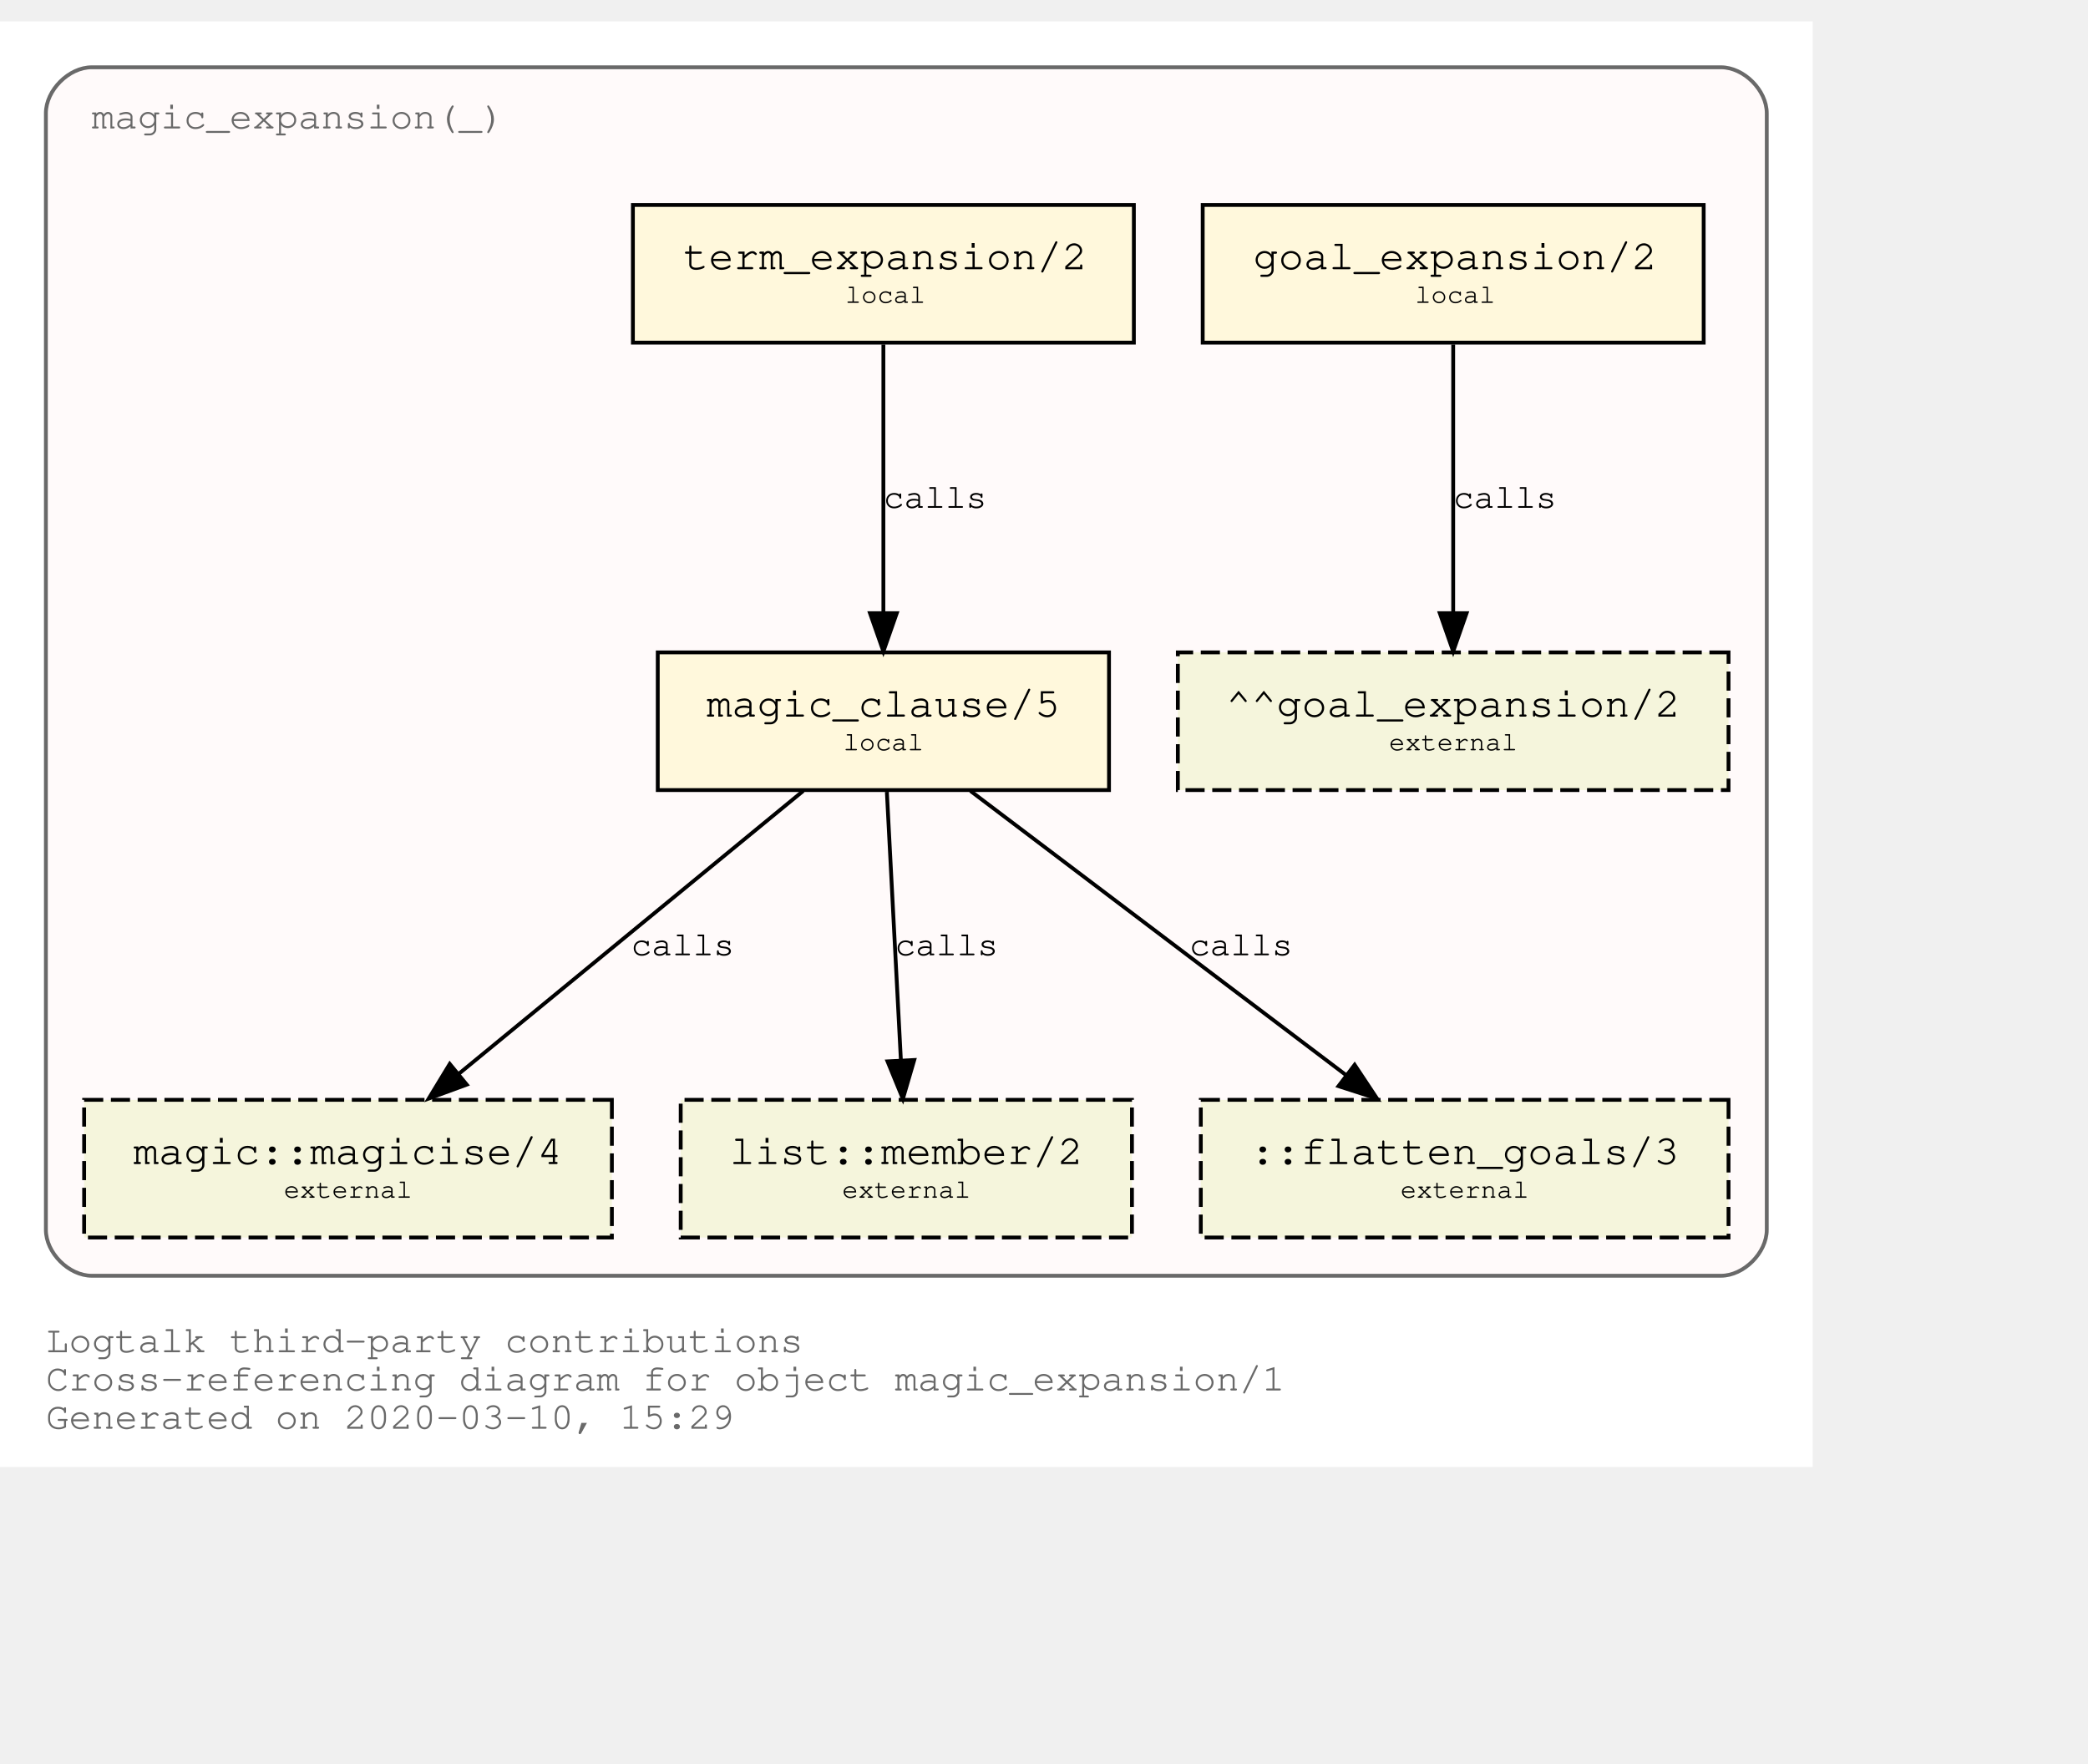
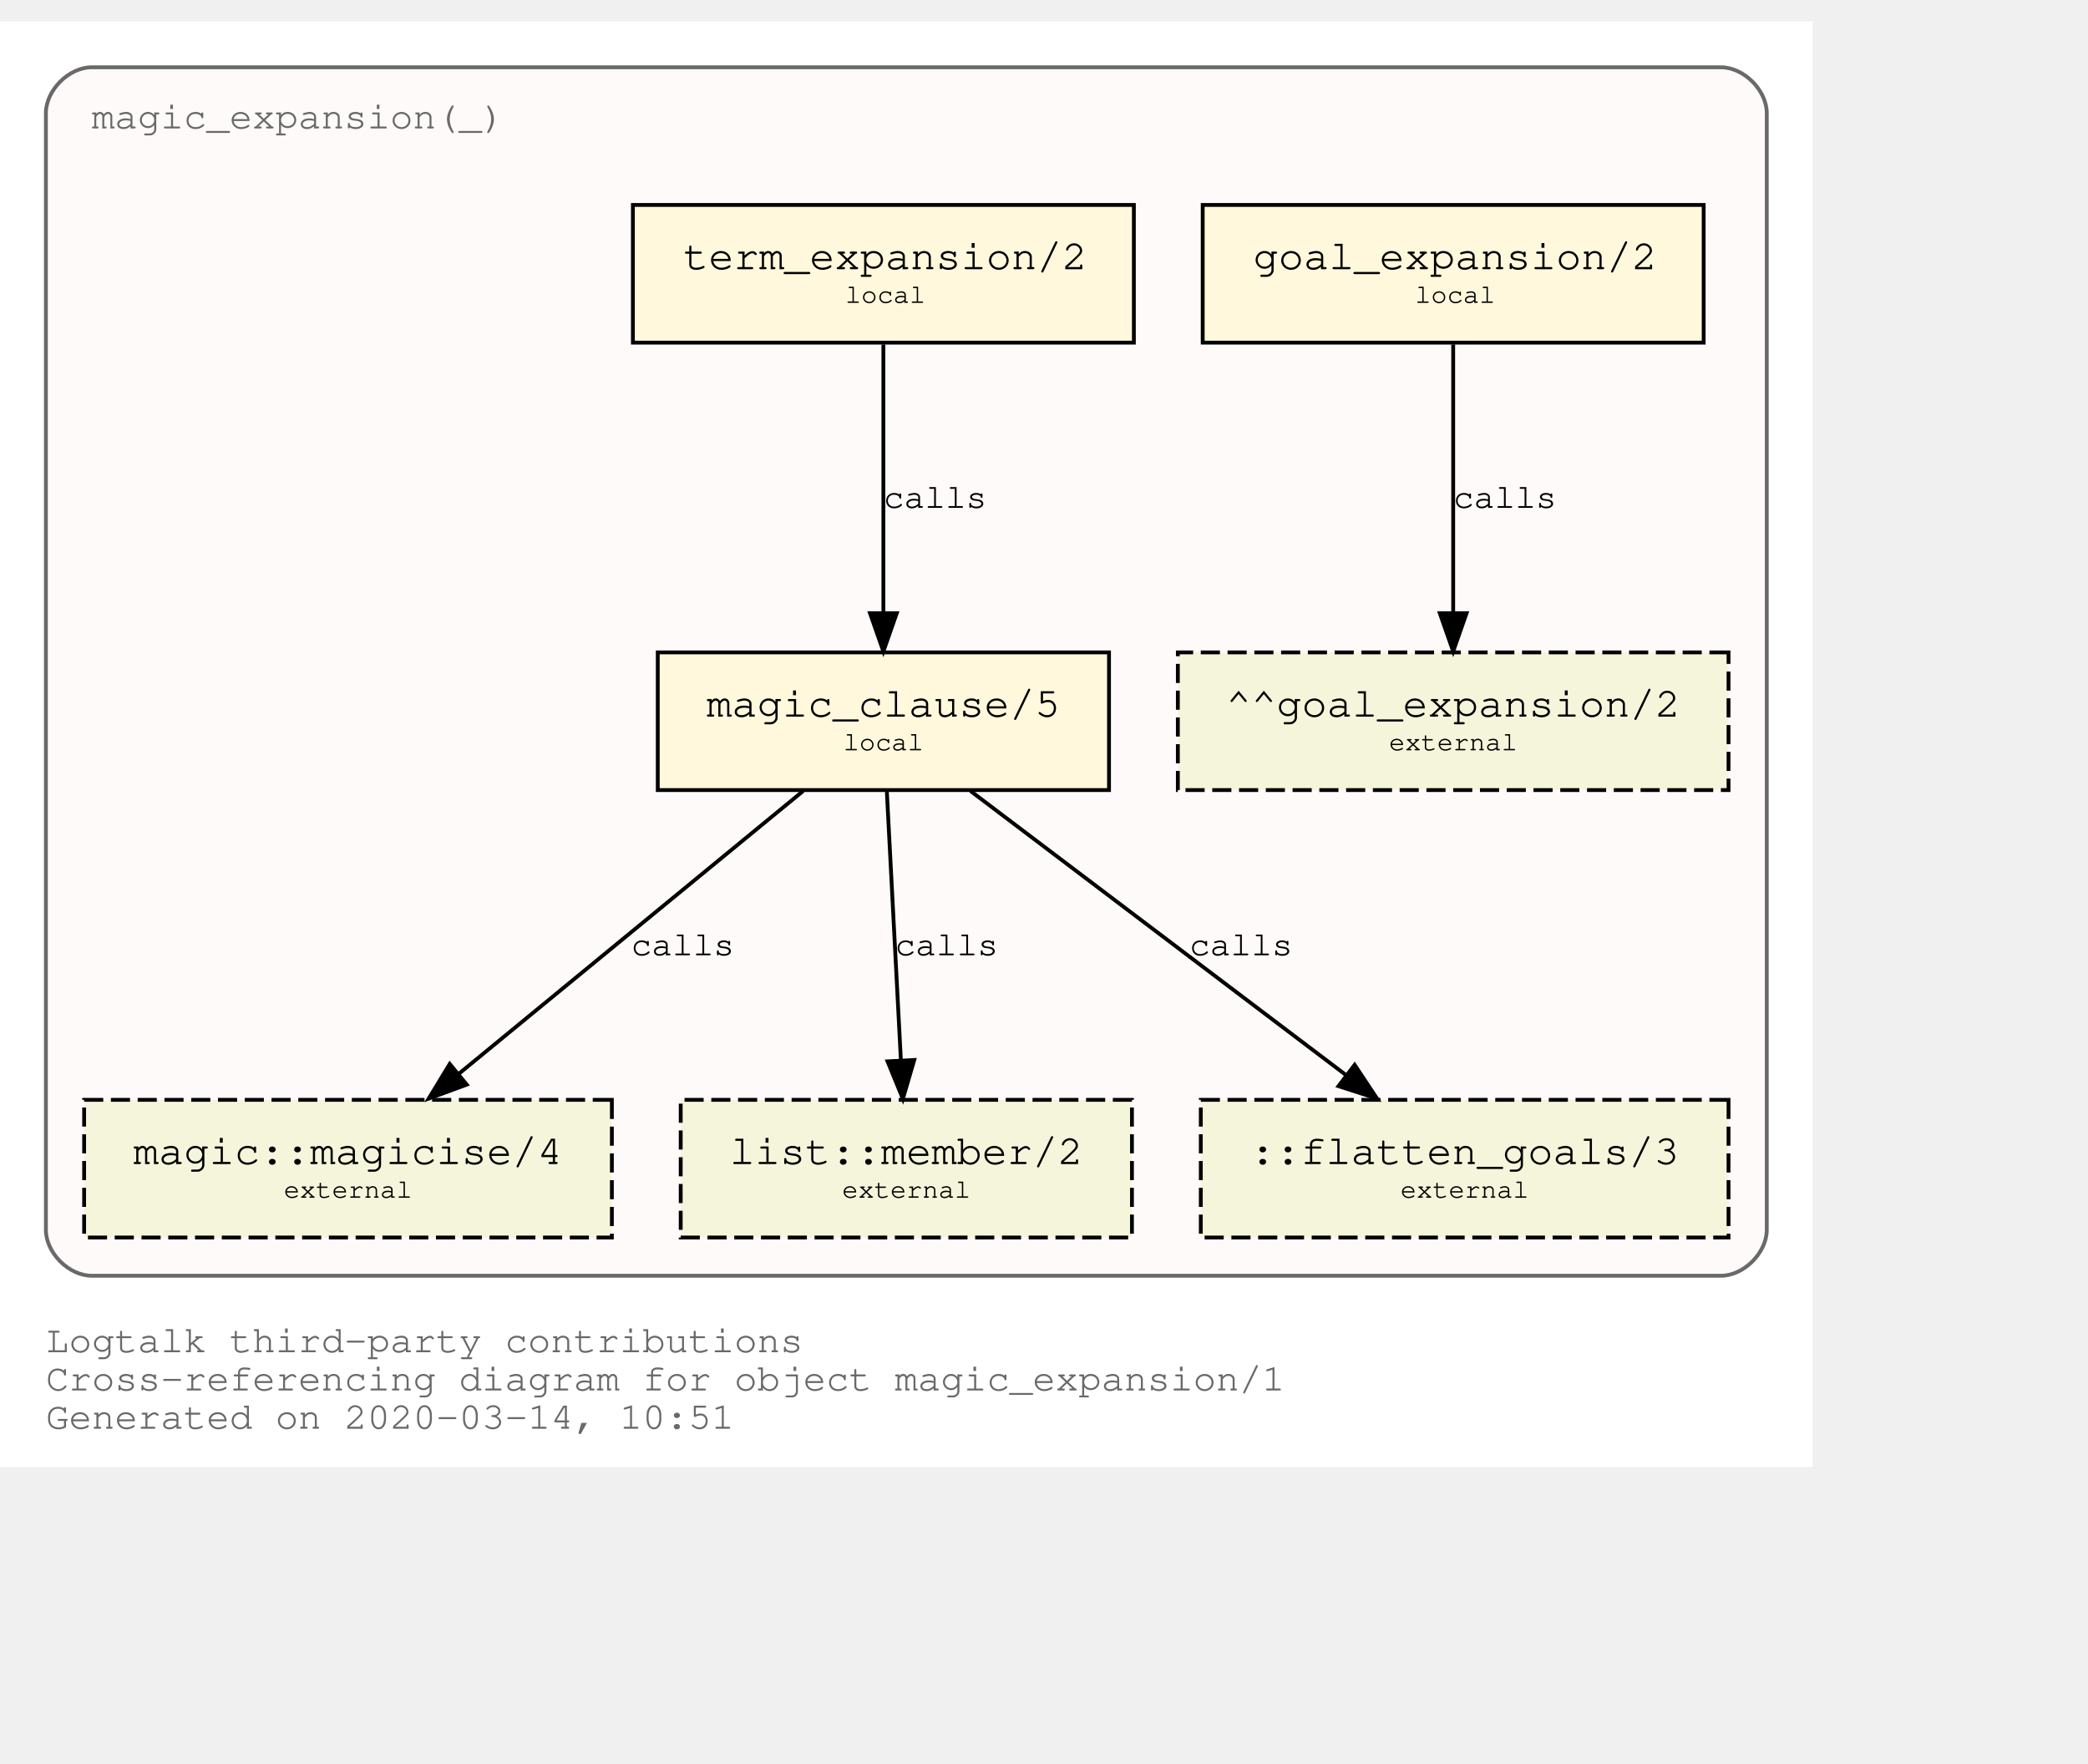
<svg xmlns="http://www.w3.org/2000/svg" xmlns:xlink="http://www.w3.org/1999/xlink" width="618pt" height="522pt" viewBox="72.00 72.00 546.00 450.00">
  <g id="graph0" class="graph" transform="scale(1 1) rotate(0) translate(76 446)">
    <polygon fill="white" stroke="transparent" points="-4,4 -4,-374 470,-374 470,4 -4,4" />
    <text text-anchor="start" x="8" y="-26" font-family="Courier,monospace" font-size="10.00" fill="dimgray">Logtalk third-party contributions</text>
    <text text-anchor="start" x="8" y="-16" font-family="Courier,monospace" font-size="10.00" fill="dimgray">Cross-referencing diagram for object magic_expansion/1</text>
-     <text text-anchor="start" x="8" y="-6" font-family="Courier,monospace" font-size="10.00" fill="dimgray">Generated on 2020-03-10, 15:29</text>
+     <text text-anchor="start" x="8" y="-6" font-family="Courier,monospace" font-size="10.00" fill="dimgray">Generated on 2020-03-14, 10:51</text>
    <g id="clust1" class="cluster">
      <g id="a_clust1">
        <a xlink:title="magic_expansion(_)">
          <path fill="snow" stroke="dimgray" d="M20,-46C20,-46 446,-46 446,-46 452,-46 458,-52 458,-58 458,-58 458,-350 458,-350 458,-356 452,-362 446,-362 446,-362 20,-362 20,-362 14,-362 8,-356 8,-350 8,-350 8,-58 8,-58 8,-52 14,-46 20,-46" />
          <g id="a_clust1_0">
-             <a xlink:href="https://github.com/LogtalkDotOrg/logtalk3/tree/ede367c6d4df90fd3a5361d731ff2eb0fd2f63da/contributions/verdi_neruda/magic_expansion.lgt" xlink:title="https://github.com/LogtalkDotOrg/logtalk3/tree/ede367c6d4df90fd3a5361d731ff2eb0fd2f63da/contributions/verdi_neruda/magic_expansion.lgt">
+             <a xlink:href="https://github.com/LogtalkDotOrg/logtalk3/tree/edc07e72a7ce6715ee955a81f38a8f8943f3025b/contributions/verdi_neruda/magic_expansion.lgt" xlink:title="https://github.com/LogtalkDotOrg/logtalk3/tree/edc07e72a7ce6715ee955a81f38a8f8943f3025b/contributions/verdi_neruda/magic_expansion.lgt">
              <text text-anchor="start" x="19.99" y="-346" font-family="Courier,monospace" font-size="10.00" fill="dimgray">magic_expansion(_)</text>
            </a>
          </g>
        </a>
      </g>
    </g>
    <g id="node1" class="node">
      <g id="a_node1">
-         <a xlink:href="https://github.com/LogtalkDotOrg/logtalk3/tree/ede367c6d4df90fd3a5361d731ff2eb0fd2f63da/contributions/verdi_neruda/magic_expansion.lgt#L17" xlink:title="https://github.com/LogtalkDotOrg/logtalk3/tree/ede367c6d4df90fd3a5361d731ff2eb0fd2f63da/contributions/verdi_neruda/magic_expansion.lgt#L17">
+         <a xlink:href="https://github.com/LogtalkDotOrg/logtalk3/tree/edc07e72a7ce6715ee955a81f38a8f8943f3025b/contributions/verdi_neruda/magic_expansion.lgt#L17" xlink:title="https://github.com/LogtalkDotOrg/logtalk3/tree/edc07e72a7ce6715ee955a81f38a8f8943f3025b/contributions/verdi_neruda/magic_expansion.lgt#L17">
          <polygon fill="cornsilk" stroke="black" points="441.5,-326 310.5,-326 310.5,-290 441.5,-290 441.5,-326" />
          <text text-anchor="start" x="318.8" y="-309.8" font-family="Courier,monospace" font-size="9.00"> </text>
          <text text-anchor="start" x="323.69" y="-309.2" font-family="Courier,monospace" font-size="11.00">goal_expansion/2</text>
          <text text-anchor="start" x="428.8" y="-309.8" font-family="Courier,monospace" font-size="9.00"> </text>
          <text text-anchor="start" x="318.8" y="-299.8" font-family="Courier,monospace" font-size="9.00"> </text>
          <text text-anchor="start" x="366" y="-300.4" font-family="Courier,monospace" font-size="7.00">local</text>
          <text text-anchor="start" x="428.8" y="-299.8" font-family="Courier,monospace" font-size="9.00"> </text>
        </a>
      </g>
    </g>
    <g id="node7" class="node">
      <polygon fill="beige" stroke="black" stroke-dasharray="5,2" points="448,-209 304,-209 304,-173 448,-173 448,-209" />
      <text text-anchor="start" x="311.8" y="-192.8" font-family="Courier,monospace" font-size="9.00"> </text>
      <text text-anchor="start" x="316.59" y="-192.2" font-family="Courier,monospace" font-size="11.00">^^goal_expansion/2</text>
      <text text-anchor="start" x="434.8" y="-192.8" font-family="Courier,monospace" font-size="9.00"> </text>
      <text text-anchor="start" x="311.8" y="-182.8" font-family="Courier,monospace" font-size="9.00"> </text>
      <text text-anchor="start" x="359.2" y="-183.4" font-family="Courier,monospace" font-size="7.00">external</text>
      <text text-anchor="start" x="434.8" y="-182.8" font-family="Courier,monospace" font-size="9.00"> </text>
    </g>
    <g id="edge3" class="edge">
      <g id="a_edge3">
-         <a xlink:href="https://github.com/LogtalkDotOrg/logtalk3/tree/ede367c6d4df90fd3a5361d731ff2eb0fd2f63da/contributions/verdi_neruda/magic_expansion.lgt#L17" xlink:title="calls">
+         <a xlink:href="https://github.com/LogtalkDotOrg/logtalk3/tree/edc07e72a7ce6715ee955a81f38a8f8943f3025b/contributions/verdi_neruda/magic_expansion.lgt#L17" xlink:title="calls">
          <path fill="none" stroke="black" d="M376,-289.53C376,-270.94 376,-241.24 376,-219.5" />
          <polygon fill="black" stroke="black" points="379.5,-219.25 376,-209.25 372.5,-219.25 379.5,-219.25" />
        </a>
      </g>
      <g id="a_edge3-label">
-         <a xlink:href="https://github.com/LogtalkDotOrg/logtalk3/tree/ede367c6d4df90fd3a5361d731ff2eb0fd2f63da/contributions/verdi_neruda/magic_expansion.lgt#L17" xlink:title="https://github.com/LogtalkDotOrg/logtalk3/tree/ede367c6d4df90fd3a5361d731ff2eb0fd2f63da/contributions/verdi_neruda/magic_expansion.lgt#L17">
+         <a xlink:href="https://github.com/LogtalkDotOrg/logtalk3/tree/edc07e72a7ce6715ee955a81f38a8f8943f3025b/contributions/verdi_neruda/magic_expansion.lgt#L17" xlink:title="https://github.com/LogtalkDotOrg/logtalk3/tree/edc07e72a7ce6715ee955a81f38a8f8943f3025b/contributions/verdi_neruda/magic_expansion.lgt#L17">
          <text text-anchor="start" x="376" y="-246.8" font-family="Courier,monospace" font-size="9.00">calls</text>
        </a>
      </g>
    </g>
    <g id="node2" class="node">
      <g id="a_node2">
-         <a xlink:href="https://github.com/LogtalkDotOrg/logtalk3/tree/ede367c6d4df90fd3a5361d731ff2eb0fd2f63da/contributions/verdi_neruda/magic_expansion.lgt#L20" xlink:title="https://github.com/LogtalkDotOrg/logtalk3/tree/ede367c6d4df90fd3a5361d731ff2eb0fd2f63da/contributions/verdi_neruda/magic_expansion.lgt#L20">
+         <a xlink:href="https://github.com/LogtalkDotOrg/logtalk3/tree/edc07e72a7ce6715ee955a81f38a8f8943f3025b/contributions/verdi_neruda/magic_expansion.lgt#L20" xlink:title="https://github.com/LogtalkDotOrg/logtalk3/tree/edc07e72a7ce6715ee955a81f38a8f8943f3025b/contributions/verdi_neruda/magic_expansion.lgt#L20">
          <polygon fill="cornsilk" stroke="black" points="292.5,-326 161.5,-326 161.5,-290 292.5,-290 292.5,-326" />
          <text text-anchor="start" x="169.8" y="-309.8" font-family="Courier,monospace" font-size="9.00"> </text>
          <text text-anchor="start" x="174.69" y="-309.2" font-family="Courier,monospace" font-size="11.00">term_expansion/2</text>
          <text text-anchor="start" x="279.8" y="-309.8" font-family="Courier,monospace" font-size="9.00"> </text>
          <text text-anchor="start" x="169.8" y="-299.8" font-family="Courier,monospace" font-size="9.00"> </text>
          <text text-anchor="start" x="217" y="-300.4" font-family="Courier,monospace" font-size="7.00">local</text>
          <text text-anchor="start" x="279.8" y="-299.8" font-family="Courier,monospace" font-size="9.00"> </text>
        </a>
      </g>
    </g>
    <g id="node3" class="node">
      <g id="a_node3">
-         <a xlink:href="https://github.com/LogtalkDotOrg/logtalk3/tree/ede367c6d4df90fd3a5361d731ff2eb0fd2f63da/contributions/verdi_neruda/magic_expansion.lgt#L27" xlink:title="https://github.com/LogtalkDotOrg/logtalk3/tree/ede367c6d4df90fd3a5361d731ff2eb0fd2f63da/contributions/verdi_neruda/magic_expansion.lgt#L27">
+         <a xlink:href="https://github.com/LogtalkDotOrg/logtalk3/tree/edc07e72a7ce6715ee955a81f38a8f8943f3025b/contributions/verdi_neruda/magic_expansion.lgt#L27" xlink:title="https://github.com/LogtalkDotOrg/logtalk3/tree/edc07e72a7ce6715ee955a81f38a8f8943f3025b/contributions/verdi_neruda/magic_expansion.lgt#L27">
          <polygon fill="cornsilk" stroke="black" points="286,-209 168,-209 168,-173 286,-173 286,-209" />
          <text text-anchor="start" x="175.8" y="-192.8" font-family="Courier,monospace" font-size="9.00"> </text>
          <text text-anchor="start" x="180.79" y="-192.2" font-family="Courier,monospace" font-size="11.00">magic_clause/5</text>
          <text text-anchor="start" x="272.8" y="-192.8" font-family="Courier,monospace" font-size="9.00"> </text>
          <text text-anchor="start" x="175.8" y="-182.8" font-family="Courier,monospace" font-size="9.00"> </text>
          <text text-anchor="start" x="216.5" y="-183.4" font-family="Courier,monospace" font-size="7.00">local</text>
          <text text-anchor="start" x="272.8" y="-182.8" font-family="Courier,monospace" font-size="9.00"> </text>
        </a>
      </g>
    </g>
    <g id="edge1" class="edge">
      <g id="a_edge1">
-         <a xlink:href="https://github.com/LogtalkDotOrg/logtalk3/tree/ede367c6d4df90fd3a5361d731ff2eb0fd2f63da/contributions/verdi_neruda/magic_expansion.lgt#L20" xlink:title="calls">
+         <a xlink:href="https://github.com/LogtalkDotOrg/logtalk3/tree/edc07e72a7ce6715ee955a81f38a8f8943f3025b/contributions/verdi_neruda/magic_expansion.lgt#L20" xlink:title="calls">
          <path fill="none" stroke="black" d="M227,-289.53C227,-270.94 227,-241.24 227,-219.5" />
          <polygon fill="black" stroke="black" points="230.5,-219.25 227,-209.25 223.5,-219.25 230.5,-219.25" />
        </a>
      </g>
      <g id="a_edge1-label">
-         <a xlink:href="https://github.com/LogtalkDotOrg/logtalk3/tree/ede367c6d4df90fd3a5361d731ff2eb0fd2f63da/contributions/verdi_neruda/magic_expansion.lgt#L20" xlink:title="https://github.com/LogtalkDotOrg/logtalk3/tree/ede367c6d4df90fd3a5361d731ff2eb0fd2f63da/contributions/verdi_neruda/magic_expansion.lgt#L20">
+         <a xlink:href="https://github.com/LogtalkDotOrg/logtalk3/tree/edc07e72a7ce6715ee955a81f38a8f8943f3025b/contributions/verdi_neruda/magic_expansion.lgt#L20" xlink:title="https://github.com/LogtalkDotOrg/logtalk3/tree/edc07e72a7ce6715ee955a81f38a8f8943f3025b/contributions/verdi_neruda/magic_expansion.lgt#L20">
          <text text-anchor="start" x="227" y="-246.8" font-family="Courier,monospace" font-size="9.00">calls</text>
        </a>
      </g>
    </g>
    <g id="node4" class="node">
      <g id="a_node4">
        <a xlink:href="https://logtalk.org/library/magic_0.html#magicise/4" xlink:title="https://logtalk.org/library/magic_0.html#magicise/4">
          <polygon fill="beige" stroke="black" stroke-dasharray="5,2" points="156,-92 18,-92 18,-56 156,-56 156,-92" />
          <text text-anchor="start" x="25.8" y="-75.8" font-family="Courier,monospace" font-size="9.00"> </text>
          <text text-anchor="start" x="30.89" y="-75.2" font-family="Courier,monospace" font-size="11.00">magic::magicise/4</text>
          <text text-anchor="start" x="142.8" y="-75.8" font-family="Courier,monospace" font-size="9.00"> </text>
          <text text-anchor="start" x="25.8" y="-65.8" font-family="Courier,monospace" font-size="9.00"> </text>
          <text text-anchor="start" x="70.2" y="-66.4" font-family="Courier,monospace" font-size="7.00">external</text>
          <text text-anchor="start" x="142.8" y="-65.8" font-family="Courier,monospace" font-size="9.00"> </text>
        </a>
      </g>
    </g>
    <g id="edge4" class="edge">
      <g id="a_edge4">
-         <a xlink:href="https://github.com/LogtalkDotOrg/logtalk3/tree/ede367c6d4df90fd3a5361d731ff2eb0fd2f63da/contributions/verdi_neruda/magic_expansion.lgt#L27" xlink:title="calls">
+         <a xlink:href="https://github.com/LogtalkDotOrg/logtalk3/tree/edc07e72a7ce6715ee955a81f38a8f8943f3025b/contributions/verdi_neruda/magic_expansion.lgt#L27" xlink:title="calls">
          <path fill="none" stroke="black" d="M206.04,-172.78C182.12,-153.14 142.85,-120.88 116,-98.83" />
          <polygon fill="black" stroke="black" points="118.05,-95.98 108.1,-92.33 113.61,-101.39 118.05,-95.98" />
        </a>
      </g>
      <g id="a_edge4-label">
-         <a xlink:href="https://github.com/LogtalkDotOrg/logtalk3/tree/ede367c6d4df90fd3a5361d731ff2eb0fd2f63da/contributions/verdi_neruda/magic_expansion.lgt#L27" xlink:title="https://github.com/LogtalkDotOrg/logtalk3/tree/ede367c6d4df90fd3a5361d731ff2eb0fd2f63da/contributions/verdi_neruda/magic_expansion.lgt#L27">
+         <a xlink:href="https://github.com/LogtalkDotOrg/logtalk3/tree/edc07e72a7ce6715ee955a81f38a8f8943f3025b/contributions/verdi_neruda/magic_expansion.lgt#L27" xlink:title="https://github.com/LogtalkDotOrg/logtalk3/tree/edc07e72a7ce6715ee955a81f38a8f8943f3025b/contributions/verdi_neruda/magic_expansion.lgt#L27">
          <text text-anchor="start" x="161" y="-129.8" font-family="Courier,monospace" font-size="9.00">calls</text>
        </a>
      </g>
    </g>
    <g id="node5" class="node">
      <g id="a_node5">
        <a xlink:href="https://logtalk.org/library/listp_0.html#member/2" xlink:title="https://logtalk.org/library/listp_0.html#member/2">
          <polygon fill="beige" stroke="black" stroke-dasharray="5,2" points="292,-92 174,-92 174,-56 292,-56 292,-92" />
          <text text-anchor="start" x="181.8" y="-75.8" font-family="Courier,monospace" font-size="9.00"> </text>
          <text text-anchor="start" x="186.79" y="-75.2" font-family="Courier,monospace" font-size="11.00">list::member/2</text>
          <text text-anchor="start" x="278.8" y="-75.8" font-family="Courier,monospace" font-size="9.00"> </text>
          <text text-anchor="start" x="181.8" y="-65.8" font-family="Courier,monospace" font-size="9.00"> </text>
          <text text-anchor="start" x="216.2" y="-66.4" font-family="Courier,monospace" font-size="7.00">external</text>
          <text text-anchor="start" x="278.8" y="-65.8" font-family="Courier,monospace" font-size="9.00"> </text>
        </a>
      </g>
    </g>
    <g id="edge5" class="edge">
      <g id="a_edge5">
-         <a xlink:href="https://github.com/LogtalkDotOrg/logtalk3/tree/ede367c6d4df90fd3a5361d731ff2eb0fd2f63da/contributions/verdi_neruda/magic_expansion.lgt#L27" xlink:title="calls">
+         <a xlink:href="https://github.com/LogtalkDotOrg/logtalk3/tree/edc07e72a7ce6715ee955a81f38a8f8943f3025b/contributions/verdi_neruda/magic_expansion.lgt#L27" xlink:title="calls">
          <path fill="none" stroke="black" d="M227.91,-172.53C228.88,-153.94 230.43,-124.24 231.57,-102.5" />
          <polygon fill="black" stroke="black" points="235.07,-102.42 232.1,-92.25 228.08,-102.06 235.07,-102.42" />
        </a>
      </g>
      <g id="a_edge5-label">
-         <a xlink:href="https://github.com/LogtalkDotOrg/logtalk3/tree/ede367c6d4df90fd3a5361d731ff2eb0fd2f63da/contributions/verdi_neruda/magic_expansion.lgt#L27" xlink:title="https://github.com/LogtalkDotOrg/logtalk3/tree/ede367c6d4df90fd3a5361d731ff2eb0fd2f63da/contributions/verdi_neruda/magic_expansion.lgt#L27">
+         <a xlink:href="https://github.com/LogtalkDotOrg/logtalk3/tree/edc07e72a7ce6715ee955a81f38a8f8943f3025b/contributions/verdi_neruda/magic_expansion.lgt#L27" xlink:title="https://github.com/LogtalkDotOrg/logtalk3/tree/edc07e72a7ce6715ee955a81f38a8f8943f3025b/contributions/verdi_neruda/magic_expansion.lgt#L27">
          <text text-anchor="start" x="230" y="-129.8" font-family="Courier,monospace" font-size="9.00">calls</text>
        </a>
      </g>
    </g>
    <g id="node6" class="node">
      <polygon fill="beige" stroke="black" stroke-dasharray="5,2" points="448,-92 310,-92 310,-56 448,-56 448,-92" />
      <text text-anchor="start" x="317.8" y="-75.8" font-family="Courier,monospace" font-size="9.00"> </text>
      <text text-anchor="start" x="322.89" y="-75.2" font-family="Courier,monospace" font-size="11.00">::flatten_goals/3</text>
      <text text-anchor="start" x="434.8" y="-75.8" font-family="Courier,monospace" font-size="9.00"> </text>
      <text text-anchor="start" x="317.8" y="-65.8" font-family="Courier,monospace" font-size="9.00"> </text>
      <text text-anchor="start" x="362.2" y="-66.4" font-family="Courier,monospace" font-size="7.00">external</text>
      <text text-anchor="start" x="434.8" y="-65.8" font-family="Courier,monospace" font-size="9.00"> </text>
    </g>
    <g id="edge2" class="edge">
      <g id="a_edge2">
-         <a xlink:href="https://github.com/LogtalkDotOrg/logtalk3/tree/ede367c6d4df90fd3a5361d731ff2eb0fd2f63da/contributions/verdi_neruda/magic_expansion.lgt#L27" xlink:title="calls">
+         <a xlink:href="https://github.com/LogtalkDotOrg/logtalk3/tree/edc07e72a7ce6715ee955a81f38a8f8943f3025b/contributions/verdi_neruda/magic_expansion.lgt#L27" xlink:title="calls">
          <path fill="none" stroke="black" d="M249.76,-172.78C275.84,-153.05 318.73,-120.6 347.89,-98.54" />
          <polygon fill="black" stroke="black" points="350.23,-101.16 356.09,-92.33 346,-95.58 350.23,-101.16" />
        </a>
      </g>
      <g id="a_edge2-label">
-         <a xlink:href="https://github.com/LogtalkDotOrg/logtalk3/tree/ede367c6d4df90fd3a5361d731ff2eb0fd2f63da/contributions/verdi_neruda/magic_expansion.lgt#L27" xlink:title="https://github.com/LogtalkDotOrg/logtalk3/tree/ede367c6d4df90fd3a5361d731ff2eb0fd2f63da/contributions/verdi_neruda/magic_expansion.lgt#L27">
+         <a xlink:href="https://github.com/LogtalkDotOrg/logtalk3/tree/edc07e72a7ce6715ee955a81f38a8f8943f3025b/contributions/verdi_neruda/magic_expansion.lgt#L27" xlink:title="https://github.com/LogtalkDotOrg/logtalk3/tree/edc07e72a7ce6715ee955a81f38a8f8943f3025b/contributions/verdi_neruda/magic_expansion.lgt#L27">
          <text text-anchor="start" x="307" y="-129.8" font-family="Courier,monospace" font-size="9.00">calls</text>
        </a>
      </g>
    </g>
  </g>
</svg>
